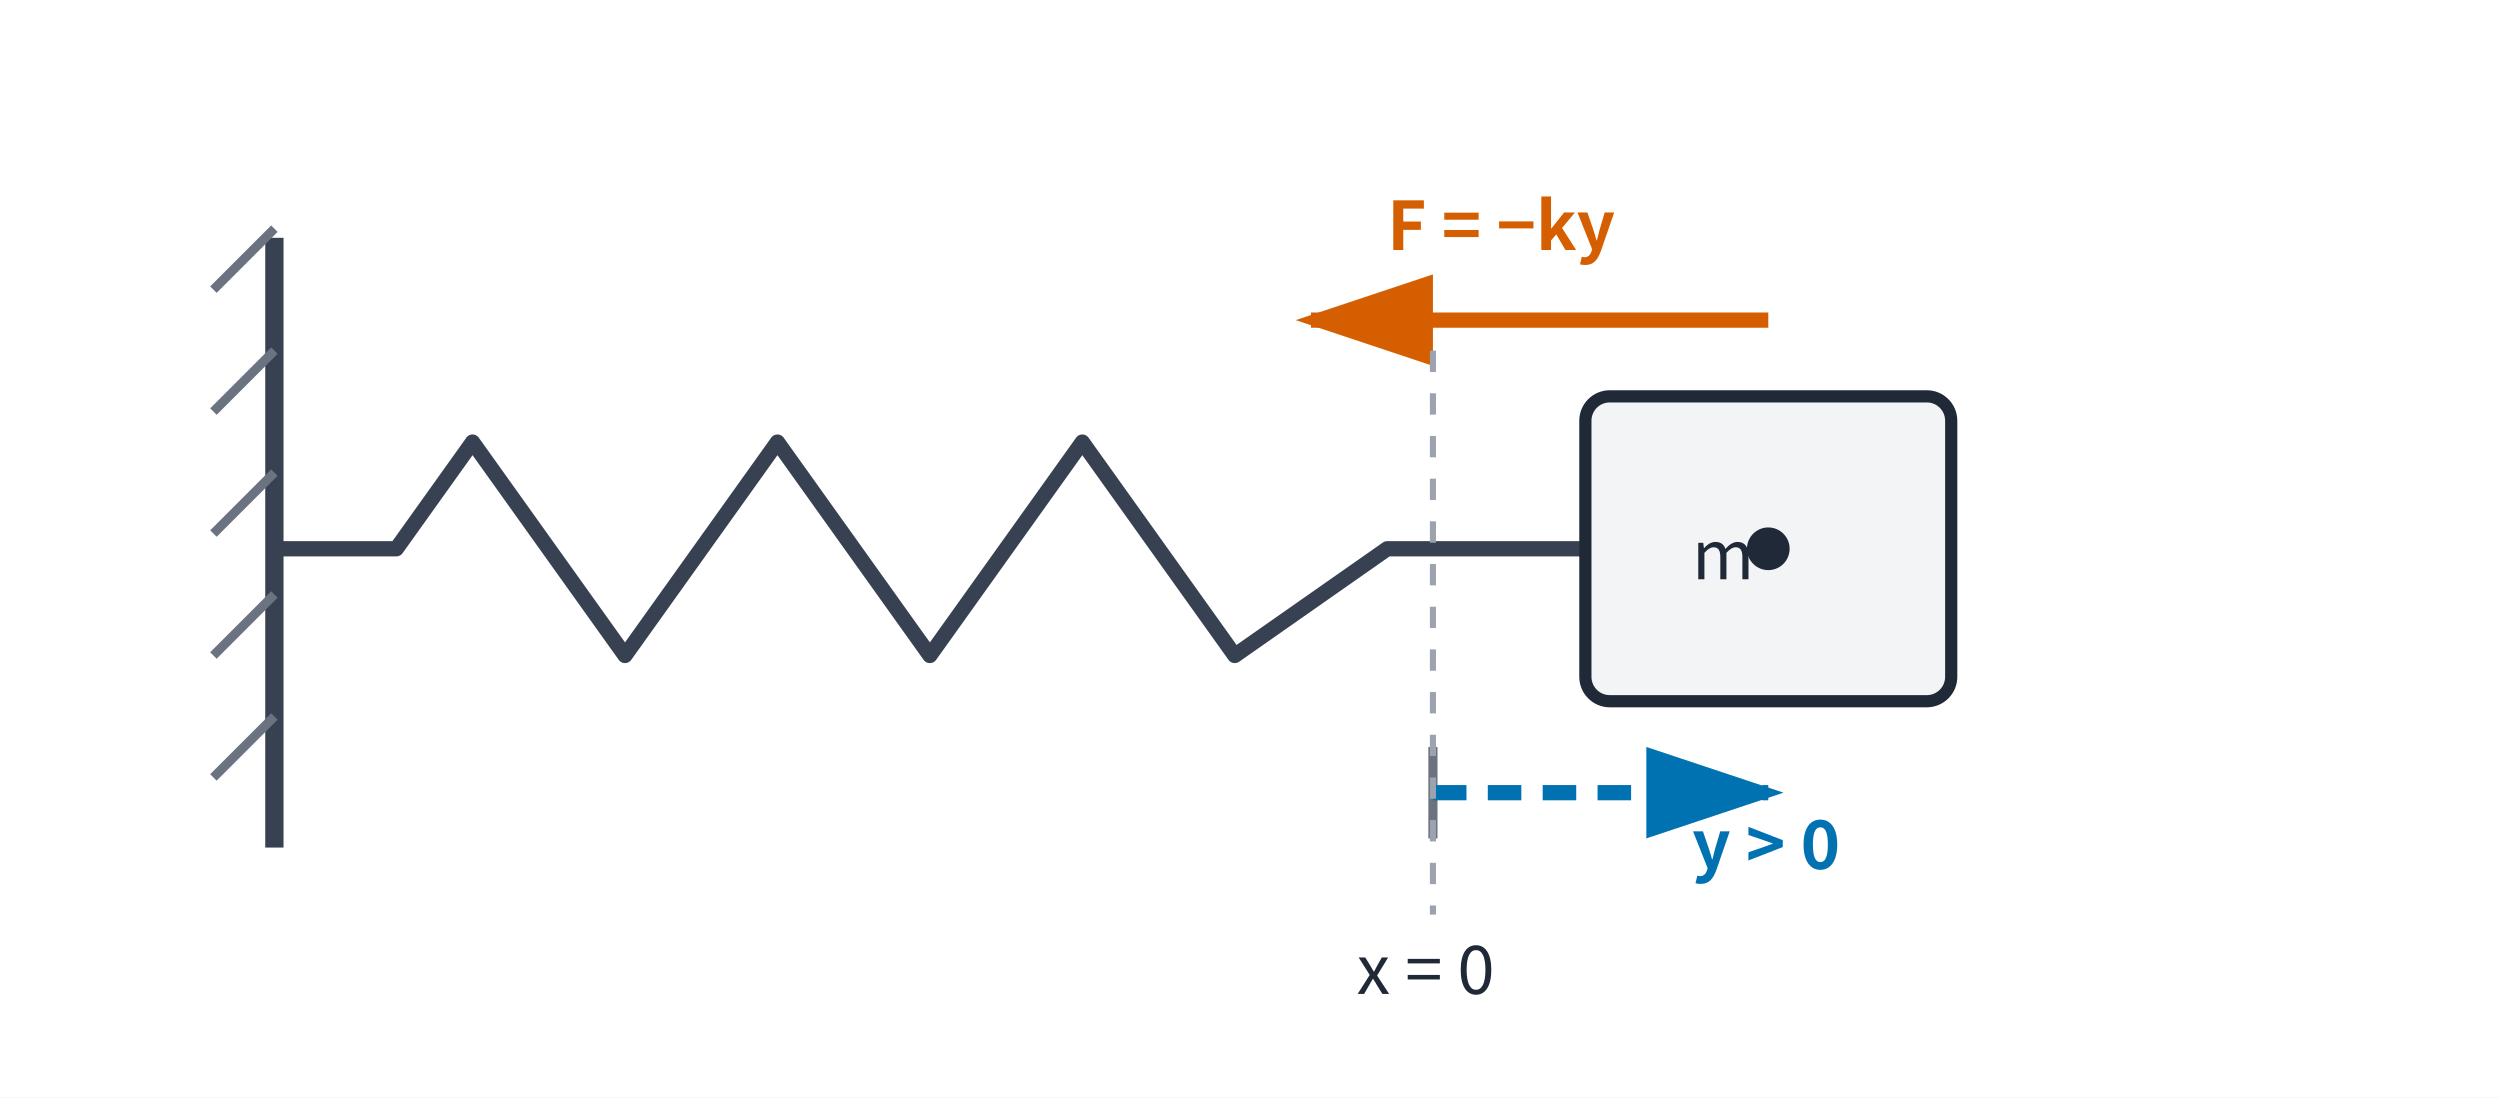
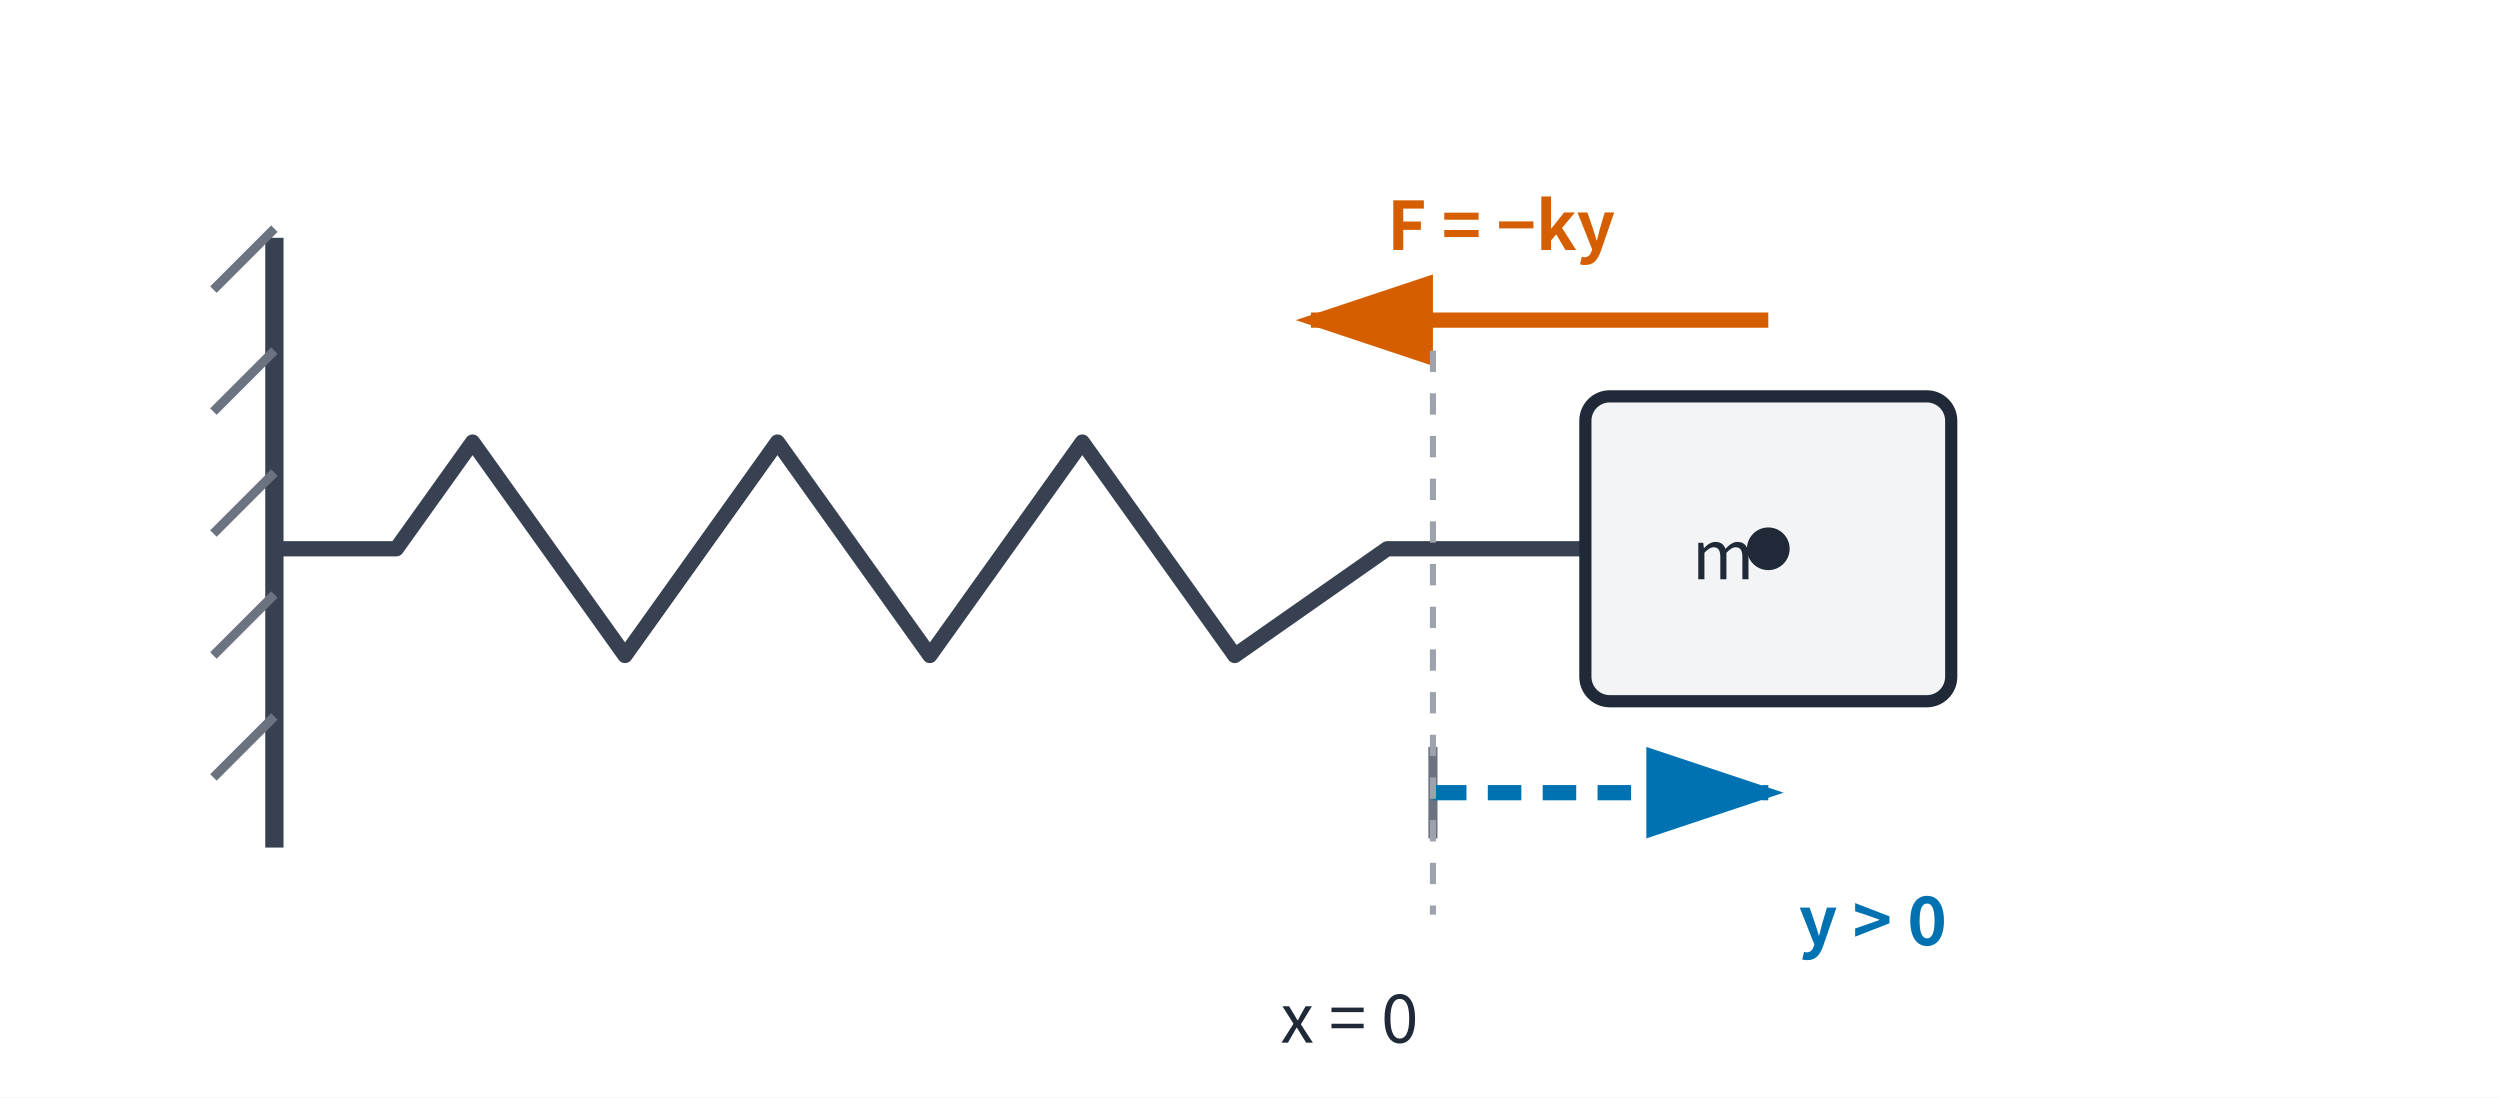
<svg xmlns="http://www.w3.org/2000/svg" data-layout-lint="strict" viewBox="0 0 820 360" role="img" aria-labelledby="title desc">
  <rect width="820" height="360" fill="white" />
  <defs>
    <marker id="arrow-y" markerWidth="10" markerHeight="10" refX="8" refY="3" orient="auto">
      <path d="M0,0 L0,6 L9,3 z" fill="#0072B2" />
    </marker>
    <marker id="arrow-f" markerWidth="10" markerHeight="10" refX="8" refY="3" orient="auto">
      <path d="M0,0 L0,6 L9,3 z" fill="#D55E00" />
    </marker>
  </defs>
  <line x1="90" y1="78" x2="90" y2="278" stroke="#374151" stroke-width="6" />
  <line x1="70" y1="95" x2="90" y2="75" stroke="#6B7280" stroke-width="3" />
  <line x1="70" y1="135" x2="90" y2="115" stroke="#6B7280" stroke-width="3" />
  <line x1="70" y1="175" x2="90" y2="155" stroke="#6B7280" stroke-width="3" />
  <line x1="70" y1="215" x2="90" y2="195" stroke="#6B7280" stroke-width="3" />
  <line x1="70" y1="255" x2="90" y2="235" stroke="#6B7280" stroke-width="3" />
  <polyline points="90,180 130,180 155,145 205,215 255,145 305,215 355,145 405,215 455,180 520,180" fill="none" stroke="#374151" stroke-width="5" stroke-linejoin="round" />
  <rect x="520" y="130" width="120" height="100" rx="8" fill="#F3F4F6" stroke="#1F2937" stroke-width="4" />
  <circle cx="580" cy="180" r="7" fill="#1F2937" />
  <line x1="470" y1="275" x2="470" y2="245" stroke="#6B7280" stroke-width="3" />
  <line x1="470" y1="260" x2="580" y2="260" stroke="#0072B2" stroke-width="5" stroke-dasharray="11 7" marker-end="url(#arrow-y)" />
  <line x1="580" y1="105" x2="430" y2="105" stroke="#D55E00" stroke-width="5" marker-end="url(#arrow-f)" />
  <line x1="470" y1="115" x2="470" y2="300" stroke="#9CA3AF" stroke-width="2" stroke-dasharray="7 7" />
  <g font-family="Noto Sans CJK JP, sans-serif" font-size="22" fill="#1F2937">
-     <text x="445" y="326">x = 0</text>
-     <text x="555" y="285" fill="#0072B2" font-weight="700">y &gt; 0</text>
+     <text x="420" y="342">x = 0</text>
+     <text x="590" y="310" fill="#0072B2" font-weight="700">y &gt; 0</text>
    <text x="455" y="82" fill="#D55E00" font-weight="700">F = −ky</text>
    <text x="555" y="190">m</text>
  </g>
</svg>
